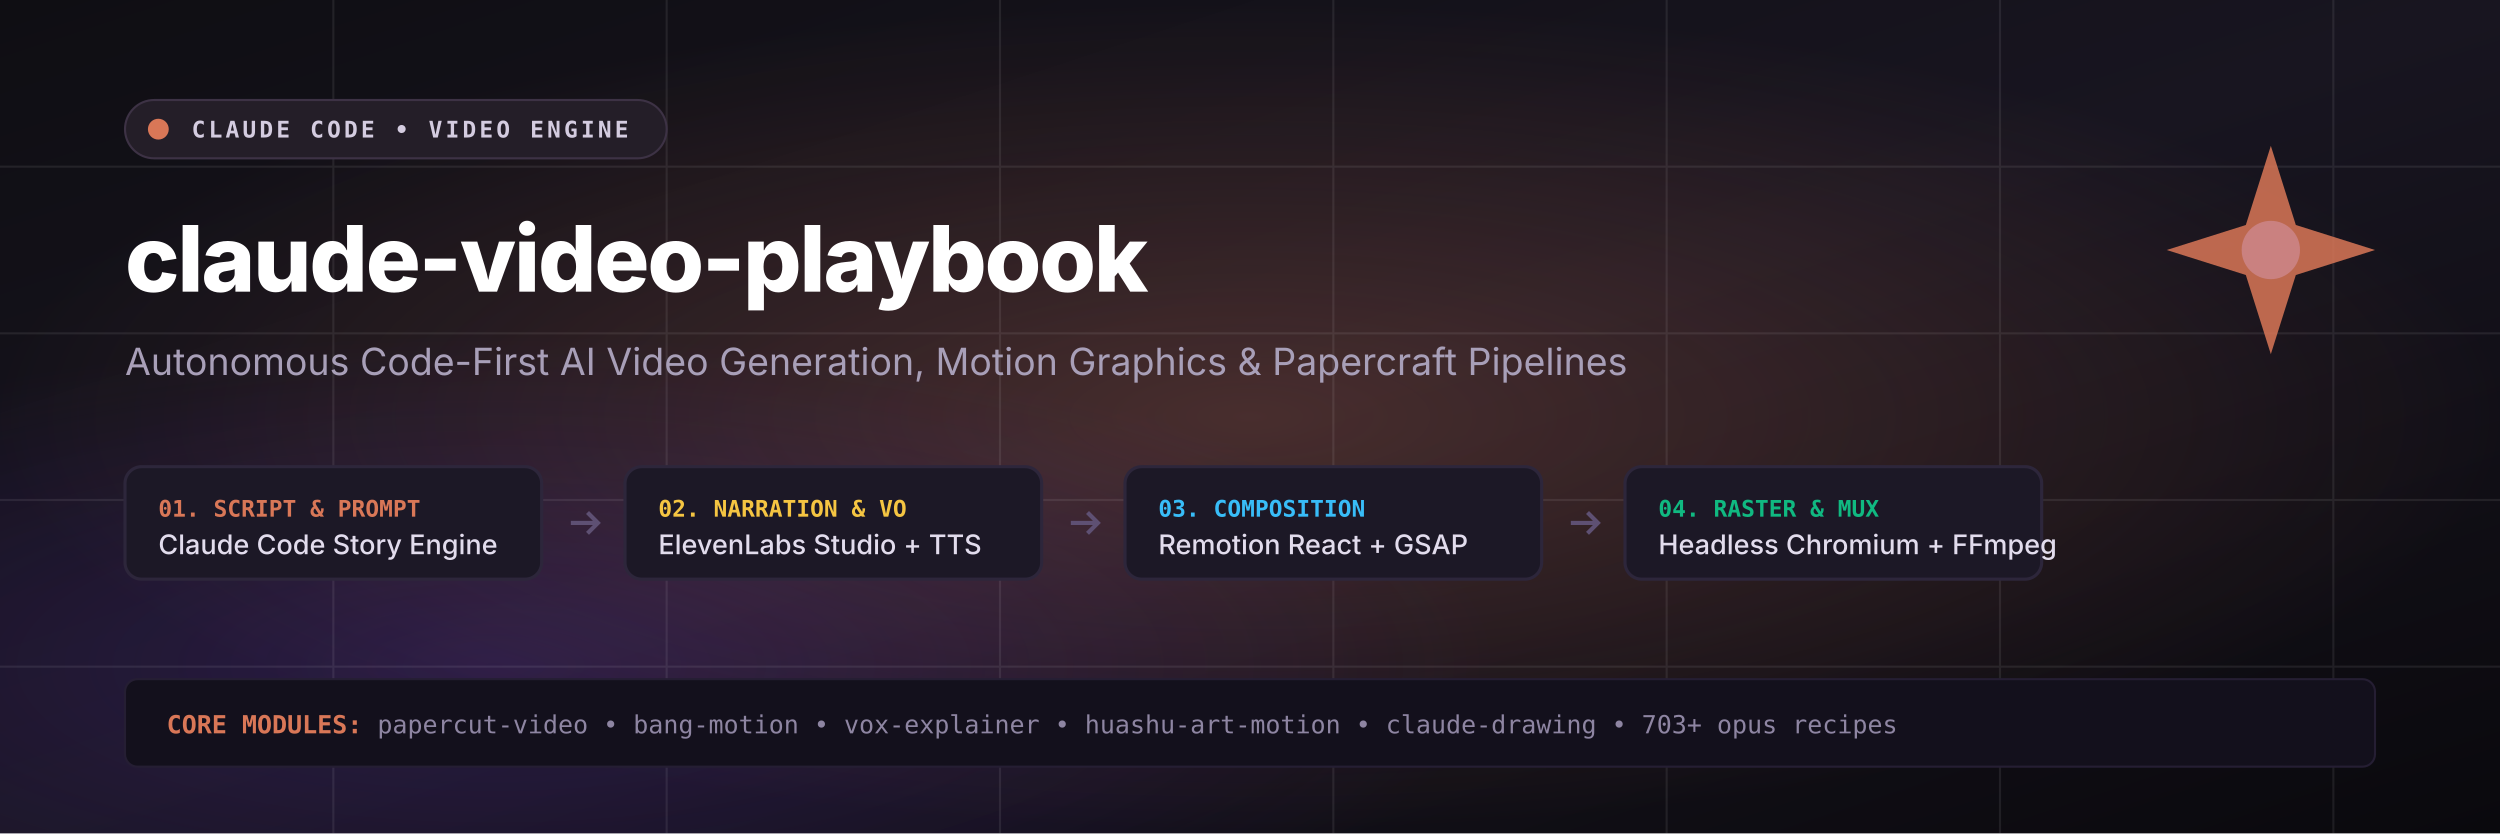
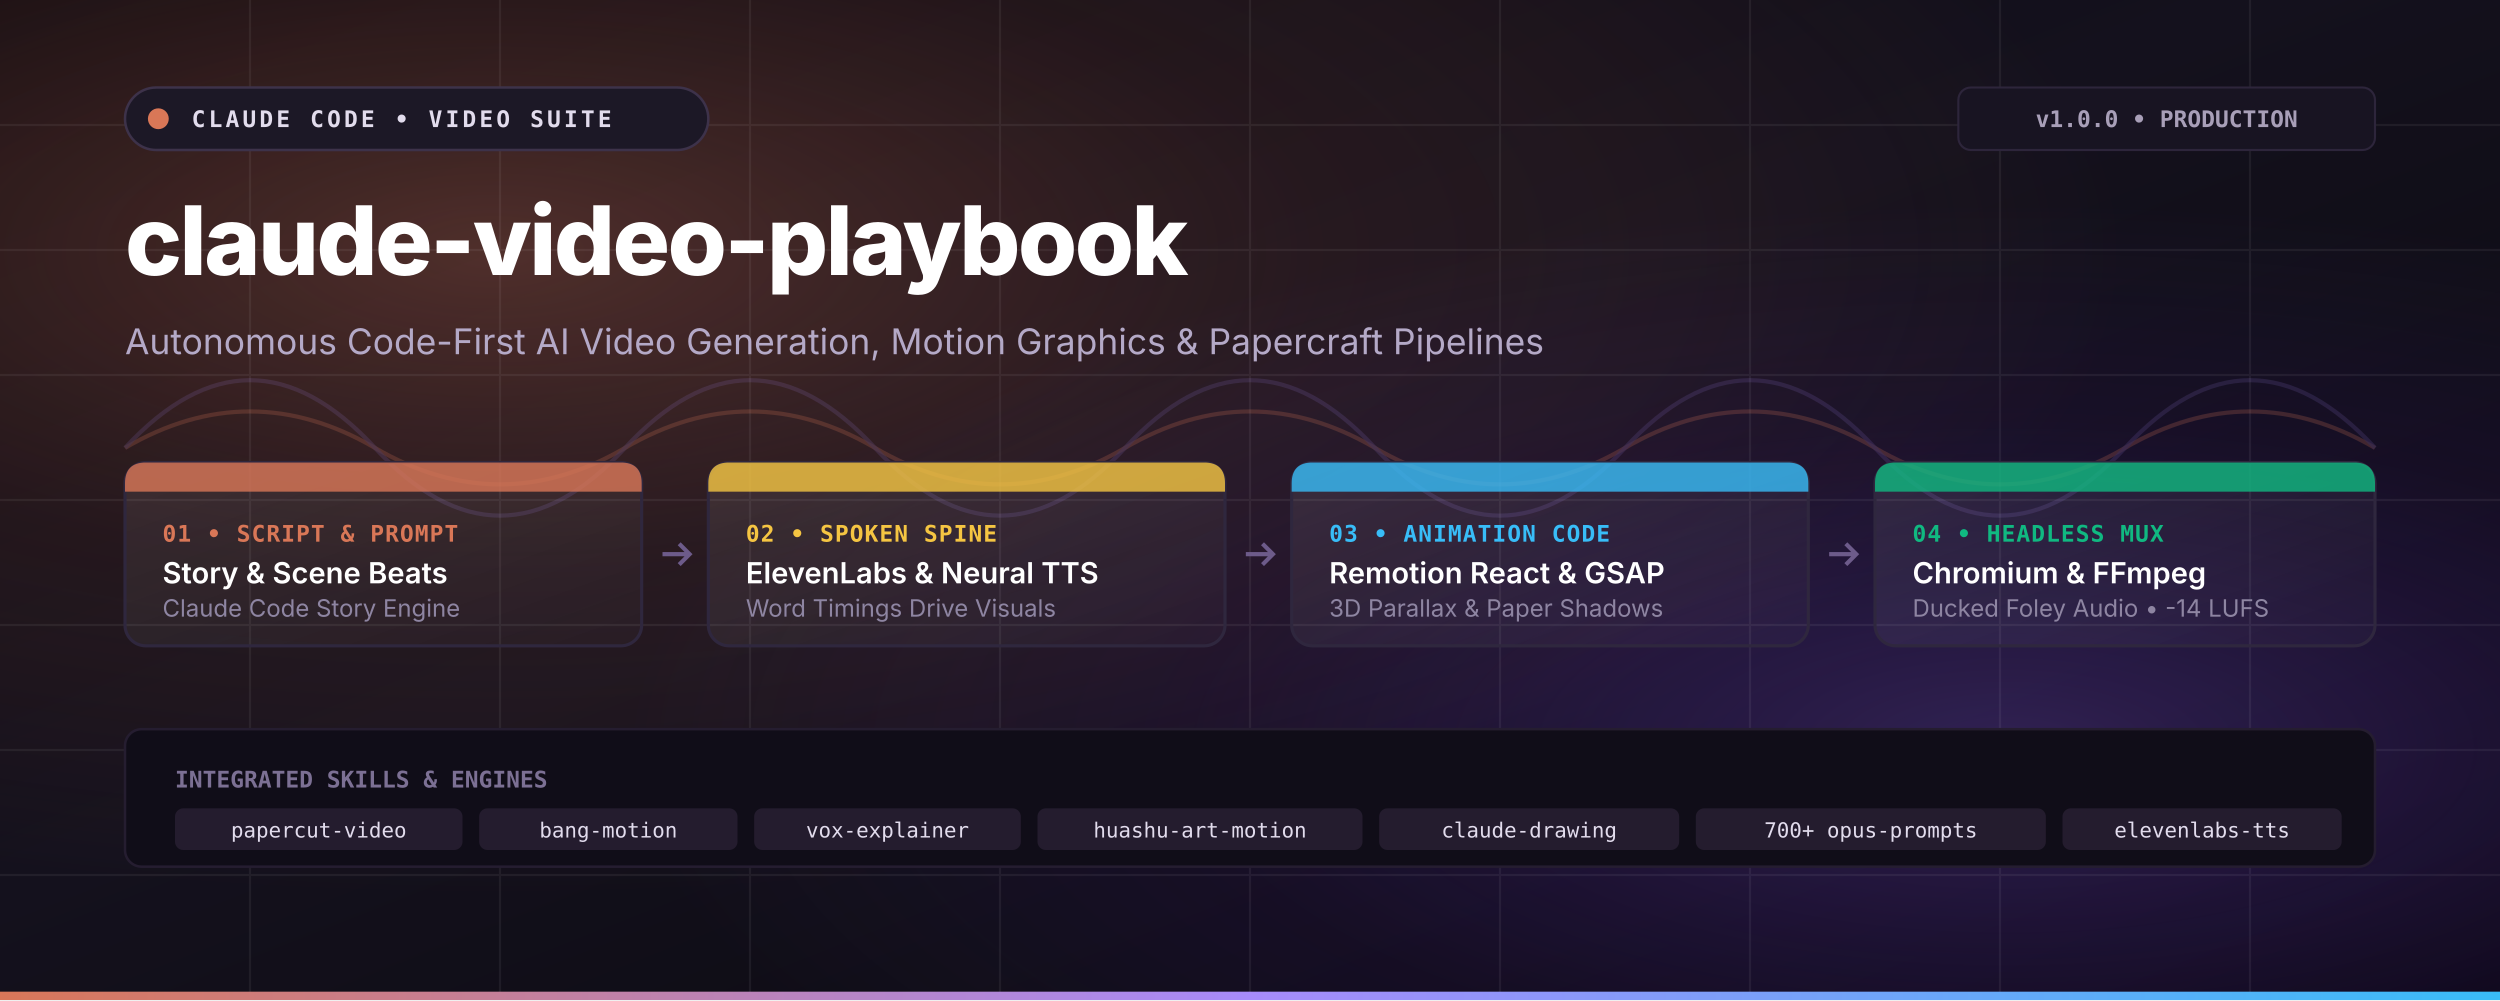
- <svg xmlns="http://www.w3.org/2000/svg" viewBox="0 0 1200 400" width="1200" height="400">
+ <svg xmlns="http://www.w3.org/2000/svg" viewBox="0 0 1200 480" width="1200" height="480">
  <defs>
-     <linearGradient id="bg" x1="0%" y1="0%" x2="100%" y2="100%">
-       <stop offset="0%" stop-color="#0F0E13" />
-       <stop offset="50%" stop-color="#181520" />
-       <stop offset="100%" stop-color="#0A090D" />
+     <linearGradient id="bgCanvas" x1="0%" y1="0%" x2="100%" y2="100%">
+       <stop offset="0%" stop-color="#0B0910" />
+       <stop offset="45%" stop-color="#14111D" />
+       <stop offset="100%" stop-color="#08070C" />
    </linearGradient>
-     <radialGradient id="glow" cx="50%" cy="50%" r="50%">
-       <stop offset="0%" stop-color="#D97757" stop-opacity="0.25" />
+     <radialGradient id="claudeWarm" cx="20%" cy="25%" r="65%">
+       <stop offset="0%" stop-color="#D97757" stop-opacity="0.32" />
+       <stop offset="50%" stop-color="#B55B3E" stop-opacity="0.12" />
      <stop offset="100%" stop-color="#D97757" stop-opacity="0" />
    </radialGradient>
-     <radialGradient id="purpleGlow" cx="20%" cy="80%" r="40%">
-       <stop offset="0%" stop-color="#7C3AED" stop-opacity="0.18" />
-       <stop offset="100%" stop-color="#7C3AED" stop-opacity="0" />
+     <radialGradient id="cyberPurple" cx="80%" cy="75%" r="55%">
+       <stop offset="0%" stop-color="#8B5CF6" stop-opacity="0.28" />
+       <stop offset="60%" stop-color="#6D28D9" stop-opacity="0.08" />
+       <stop offset="100%" stop-color="#8B5CF6" stop-opacity="0" />
    </radialGradient>
+     <linearGradient id="glassCard" x1="0%" y1="0%" x2="100%" y2="100%">
+       <stop offset="0%" stop-color="#FFFFFF" stop-opacity="0.08" />
+       <stop offset="100%" stop-color="#FFFFFF" stop-opacity="0.02" />
+     </linearGradient>
+     <linearGradient id="accentBorder" x1="0%" y1="0%" x2="100%" y2="0%">
+       <stop offset="0%" stop-color="#D97757" />
+       <stop offset="50%" stop-color="#A78BFA" />
+       <stop offset="100%" stop-color="#38BDF8" />
+     </linearGradient>
  </defs>
-   <rect width="1200" height="400" fill="url(#bg)" />
-   <rect width="1200" height="400" fill="url(#glow)" />
-   <rect width="1200" height="400" fill="url(#purpleGlow)" />
-   <g opacity="0.08" stroke="#FFFFFF" stroke-width="1">
-     <line x1="0" y1="80" x2="1200" y2="80" />
-     <line x1="0" y1="160" x2="1200" y2="160" />
+   <rect width="1200" height="480" fill="url(#bgCanvas)" />
+   <rect width="1200" height="480" fill="url(#claudeWarm)" />
+   <rect width="1200" height="480" fill="url(#cyberPurple)" />
+   <g opacity="0.06" stroke="#FFFFFF" stroke-width="1">
+     <line x1="0" y1="60" x2="1200" y2="60" />
+     <line x1="0" y1="120" x2="1200" y2="120" />
+     <line x1="0" y1="180" x2="1200" y2="180" />
    <line x1="0" y1="240" x2="1200" y2="240" />
-     <line x1="0" y1="320" x2="1200" y2="320" />
-     <line x1="160" y1="0" x2="160" y2="400" />
-     <line x1="320" y1="0" x2="320" y2="400" />
-     <line x1="480" y1="0" x2="480" y2="400" />
-     <line x1="640" y1="0" x2="640" y2="400" />
-     <line x1="800" y1="0" x2="800" y2="400" />
-     <line x1="960" y1="0" x2="960" y2="400" />
-     <line x1="1120" y1="0" x2="1120" y2="400" />
+     <line x1="0" y1="300" x2="1200" y2="300" />
+     <line x1="0" y1="360" x2="1200" y2="360" />
+     <line x1="0" y1="420" x2="1200" y2="420" />
+     <line x1="120" y1="0" x2="120" y2="480" />
+     <line x1="240" y1="0" x2="240" y2="480" />
+     <line x1="360" y1="0" x2="360" y2="480" />
+     <line x1="480" y1="0" x2="480" y2="480" />
+     <line x1="600" y1="0" x2="600" y2="480" />
+     <line x1="720" y1="0" x2="720" y2="480" />
+     <line x1="840" y1="0" x2="840" y2="480" />
+     <line x1="960" y1="0" x2="960" y2="480" />
+     <line x1="1080" y1="0" x2="1080" y2="480" />
  </g>
-   <g transform="translate(60, 48)">
-     <rect width="260" height="28" rx="14" fill="#241E28" stroke="#3D3245" stroke-width="1" />
-     <circle cx="16" cy="14" r="5" fill="#D97757" />
-     <text x="32" y="18" fill="#D4CCE0" font-family="'JetBrains Mono', 'Fira Code', monospace" font-size="11" font-weight="600" letter-spacing="1.5">CLAUDE CODE • VIDEO ENGINE</text>
+   <g opacity="0.22" stroke="#D97757" stroke-width="2" fill="none">
+     <path d="M 60 215 Q 120 180, 180 215 T 300 215 T 420 215 T 540 215 T 660 215 T 780 215 T 900 215 T 1020 215 T 1140 215" />
+     <path d="M 60 215 Q 120 150, 180 215 T 300 215 T 420 215 T 540 215 T 660 215 T 780 215 T 900 215 T 1020 215 T 1140 215" stroke="#A78BFA" opacity="0.6" />
  </g>
-   <text x="60" y="140" fill="#FFFFFF" font-family="-apple-system, BlinkMacSystemFont, 'Inter', 'Segoe UI', sans-serif" font-size="44" font-weight="800" letter-spacing="-1">claude-video-playbook</text>
-   <text x="60" y="180" fill="#A89FB8" font-family="-apple-system, BlinkMacSystemFont, 'Inter', 'Segoe UI', sans-serif" font-size="18" font-weight="400">Autonomous Code-First AI Video Generation, Motion Graphics &amp; Papercraft Pipelines</text>
-   <g transform="translate(60, 224)">
-     <rect x="0" y="0" width="200" height="54" rx="8" fill="#1C1826" stroke="#2D263B" stroke-width="1.5" />
-     <text x="16" y="24" fill="#D97757" font-family="'JetBrains Mono', monospace" font-size="11" font-weight="700">01. SCRIPT &amp; PROMPT</text>
-     <text x="16" y="42" fill="#E2DCED" font-family="'Inter', sans-serif" font-size="13" font-weight="500">Claude Code Story Engine</text>
-     <path d="M 214 27 L 226 27 M 222 22 L 227 27 L 222 32" stroke="#5E5073" stroke-width="2" fill="none" />
-     <rect x="240" y="0" width="200" height="54" rx="8" fill="#1C1826" stroke="#2D263B" stroke-width="1.5" />
-     <text x="256" y="24" fill="#F5C542" font-family="'JetBrains Mono', monospace" font-size="11" font-weight="700">02. NARRATION &amp; VO</text>
-     <text x="256" y="42" fill="#E2DCED" font-family="'Inter', sans-serif" font-size="13" font-weight="500">ElevenLabs Studio + TTS</text>
-     <path d="M 454 27 L 466 27 M 462 22 L 467 27 L 462 32" stroke="#5E5073" stroke-width="2" fill="none" />
-     <rect x="480" y="0" width="200" height="54" rx="8" fill="#1C1826" stroke="#2D263B" stroke-width="1.5" />
-     <text x="496" y="24" fill="#38BDF8" font-family="'JetBrains Mono', monospace" font-size="11" font-weight="700">03. COMPOSITION</text>
-     <text x="496" y="42" fill="#E2DCED" font-family="'Inter', sans-serif" font-size="13" font-weight="500">Remotion React + GSAP</text>
-     <path d="M 694 27 L 706 27 M 702 22 L 707 27 L 702 32" stroke="#5E5073" stroke-width="2" fill="none" />
-     <rect x="720" y="0" width="200" height="54" rx="8" fill="#1C1826" stroke="#2D263B" stroke-width="1.5" />
-     <text x="736" y="24" fill="#10B981" font-family="'JetBrains Mono', monospace" font-size="11" font-weight="700">04. RASTER &amp; MUX</text>
-     <text x="736" y="42" fill="#E2DCED" font-family="'Inter', sans-serif" font-size="13" font-weight="500">Headless Chromium + FFmpeg</text>
+   <g transform="translate(60, 42)">
+     <rect width="280" height="30" rx="15" fill="#1C1826" stroke="#3D324A" stroke-width="1.2" />
+     <circle cx="16" cy="15" r="5" fill="#D97757" />
+     <text x="32" y="19" fill="#E2DCED" font-family="'JetBrains Mono', 'Fira Code', monospace" font-size="11" font-weight="700" letter-spacing="1.5">CLAUDE CODE • VIDEO SUITE</text>
  </g>
-   <g transform="translate(60, 326)">
-     <rect width="1080" height="42" rx="6" fill="#13101C" stroke="#251E33" stroke-width="1" />
-     <text x="20" y="26" fill="#8E85A2" font-family="'JetBrains Mono', monospace" font-size="12">
-       <tspan fill="#D97757" font-weight="700">CORE MODULES:</tspan> papercut-video • bang-motion • vox-explainer • huashu-art-motion • claude-drawing • 703+ opus recipes
-     </text>
+   <g transform="translate(940, 42)">
+     <rect width="200" height="30" rx="6" fill="#181422" stroke="#2D253B" stroke-width="1" />
+     <text x="100" y="19" fill="#A89FB8" font-family="'JetBrains Mono', monospace" font-size="11" font-weight="600" text-anchor="middle">v1.0.0 • PRODUCTION</text>
  </g>
-   <g transform="translate(1030, 70)" opacity="0.85">
-     <path d="M60 0 L72 38 L110 50 L72 62 L60 100 L48 62 L10 50 L48 38 Z" fill="#D97757" />
-     <circle cx="60" cy="50" r="14" fill="#F4A7B9" opacity="0.6" />
+   <text x="60" y="132" fill="#FFFFFF" font-family="-apple-system, BlinkMacSystemFont, 'Inter', 'Segoe UI', sans-serif" font-size="46" font-weight="800" letter-spacing="-1.2">claude-video-playbook</text>
+   <text x="60" y="170" fill="#B4A9C7" font-family="-apple-system, BlinkMacSystemFont, 'Inter', 'Segoe UI', sans-serif" font-size="17" font-weight="400">Autonomous Code-First AI Video Generation, Motion Graphics &amp; Papercraft Pipelines</text>
+   <g transform="translate(60, 222)">
+     <rect x="0" y="0" width="248" height="88" rx="10" fill="url(#glassCard)" stroke="#2F273E" stroke-width="1.5" />
+     <path d="M 0 10 Q 0 0, 10 0 L 238 0 Q 248 0, 248 10 L 248 14 L 0 14 Z" fill="#D97757" opacity="0.8" />
+     <text x="18" y="38" fill="#D97757" font-family="'JetBrains Mono', monospace" font-size="11" font-weight="800" letter-spacing="0.5">01 • SCRIPT &amp; PROMPT</text>
+     <text x="18" y="58" fill="#FFFFFF" font-family="'Inter', sans-serif" font-size="14" font-weight="600">Story &amp; Scene Beats</text>
+     <text x="18" y="74" fill="#8E85A2" font-family="'Inter', sans-serif" font-size="11.5">Claude Code Story Engine</text>
+     <path d="M 258 44 L 270 44 M 266 39 L 271 44 L 266 49" stroke="#6D5B8A" stroke-width="2" fill="none" />
+     <rect x="280" y="0" width="248" height="88" rx="10" fill="url(#glassCard)" stroke="#2F273E" stroke-width="1.5" />
+     <path d="M 280 10 Q 280 0, 290 0 L 518 0 Q 528 0, 528 10 L 528 14 L 280 14 Z" fill="#F5C542" opacity="0.8" />
+     <text x="298" y="38" fill="#F5C542" font-family="'JetBrains Mono', monospace" font-size="11" font-weight="800" letter-spacing="0.5">02 • SPOKEN SPINE</text>
+     <text x="298" y="58" fill="#FFFFFF" font-family="'Inter', sans-serif" font-size="14" font-weight="600">ElevenLabs &amp; Neural TTS</text>
+     <text x="298" y="74" fill="#8E85A2" font-family="'Inter', sans-serif" font-size="11.5">Word Timings Drive Visuals</text>
+     <path d="M 538 44 L 550 44 M 546 39 L 551 44 L 546 49" stroke="#6D5B8A" stroke-width="2" fill="none" />
+     <rect x="560" y="0" width="248" height="88" rx="10" fill="url(#glassCard)" stroke="#2F273E" stroke-width="1.5" />
+     <path d="M 560 10 Q 560 0, 570 0 L 798 0 Q 808 0, 808 10 L 808 14 L 560 14 Z" fill="#38BDF8" opacity="0.8" />
+     <text x="578" y="38" fill="#38BDF8" font-family="'JetBrains Mono', monospace" font-size="11" font-weight="800" letter-spacing="0.5">03 • ANIMATION CODE</text>
+     <text x="578" y="58" fill="#FFFFFF" font-family="'Inter', sans-serif" font-size="14" font-weight="600">Remotion React &amp; GSAP</text>
+     <text x="578" y="74" fill="#8E85A2" font-family="'Inter', sans-serif" font-size="11.5">3D Parallax &amp; Paper Shadows</text>
+     <path d="M 818 44 L 830 44 M 826 39 L 831 44 L 826 49" stroke="#6D5B8A" stroke-width="2" fill="none" />
+     <rect x="840" y="0" width="240" height="88" rx="10" fill="url(#glassCard)" stroke="#2F273E" stroke-width="1.5" />
+     <path d="M 840 10 Q 840 0, 850 0 L 1070 0 Q 1080 0, 1080 10 L 1080 14 L 840 14 Z" fill="#10B981" opacity="0.8" />
+     <text x="858" y="38" fill="#10B981" font-family="'JetBrains Mono', monospace" font-size="11" font-weight="800" letter-spacing="0.5">04 • HEADLESS MUX</text>
+     <text x="858" y="58" fill="#FFFFFF" font-family="'Inter', sans-serif" font-size="14" font-weight="600">Chromium &amp; FFmpeg</text>
+     <text x="858" y="74" fill="#8E85A2" font-family="'Inter', sans-serif" font-size="11.5">Ducked Foley Audio • -14 LUFS</text>
  </g>
+   <g transform="translate(60, 350)">
+     <rect width="1080" height="66" rx="8" fill="#100D18" stroke="#251D30" stroke-width="1.2" />
+     <text x="24" y="28" fill="#7C7094" font-family="'JetBrains Mono', monospace" font-size="11" font-weight="700">INTEGRATED SKILLS &amp; ENGINES</text>
+     <g transform="translate(24, 38)">
+       <rect x="0" y="0" width="138" height="20" rx="4" fill="#241C2E" />
+       <text x="69" y="14" fill="#E2DCED" font-family="'JetBrains Mono', monospace" font-size="10" text-anchor="middle">papercut-video</text>
+       <rect x="146" y="0" width="124" height="20" rx="4" fill="#241C2E" />
+       <text x="208" y="14" fill="#E2DCED" font-family="'JetBrains Mono', monospace" font-size="10" text-anchor="middle">bang-motion</text>
+       <rect x="278" y="0" width="128" height="20" rx="4" fill="#241C2E" />
+       <text x="342" y="14" fill="#E2DCED" font-family="'JetBrains Mono', monospace" font-size="10" text-anchor="middle">vox-explainer</text>
+       <rect x="414" y="0" width="156" height="20" rx="4" fill="#241C2E" />
+       <text x="492" y="14" fill="#E2DCED" font-family="'JetBrains Mono', monospace" font-size="10" text-anchor="middle">huashu-art-motion</text>
+       <rect x="578" y="0" width="144" height="20" rx="4" fill="#241C2E" />
+       <text x="650" y="14" fill="#E2DCED" font-family="'JetBrains Mono', monospace" font-size="10" text-anchor="middle">claude-drawing</text>
+       <rect x="730" y="0" width="168" height="20" rx="4" fill="#241C2E" />
+       <text x="814" y="14" fill="#E2DCED" font-family="'JetBrains Mono', monospace" font-size="10" text-anchor="middle">700+ opus-prompts</text>
+       <rect x="906" y="0" width="134" height="20" rx="4" fill="#241C2E" />
+       <text x="973" y="14" fill="#E2DCED" font-family="'JetBrains Mono', monospace" font-size="10" text-anchor="middle">elevenlabs-tts</text>
+     </g>
+   </g>
+   <rect x="0" y="476" width="1200" height="4" fill="url(#accentBorder)" />
</svg>
